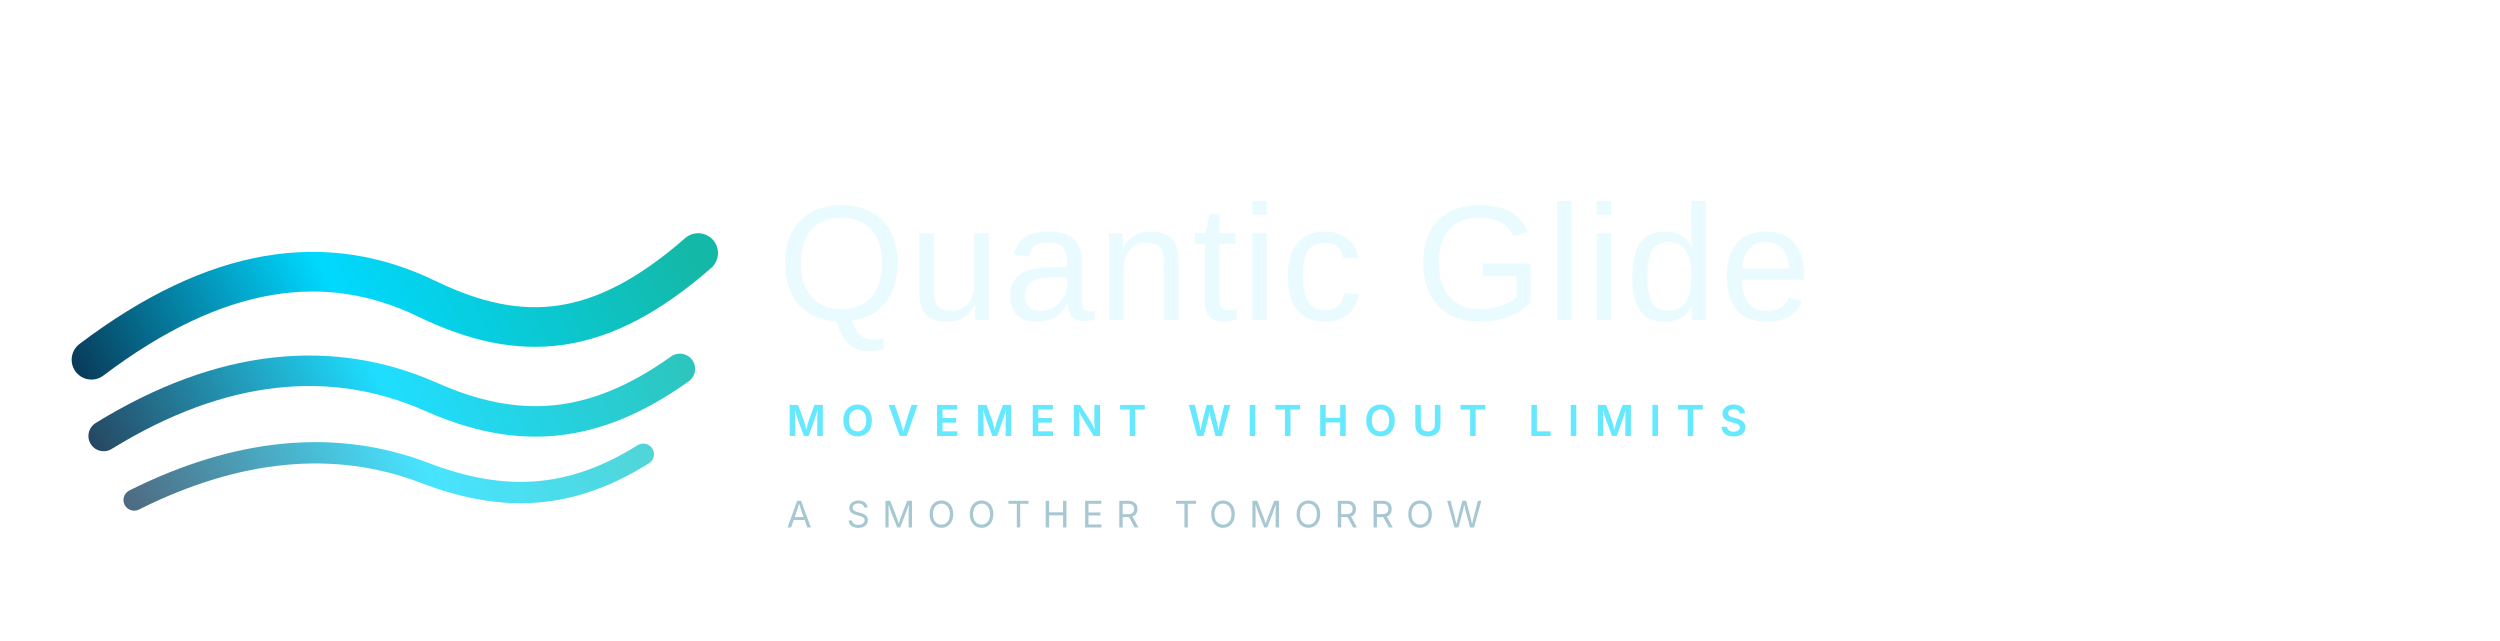
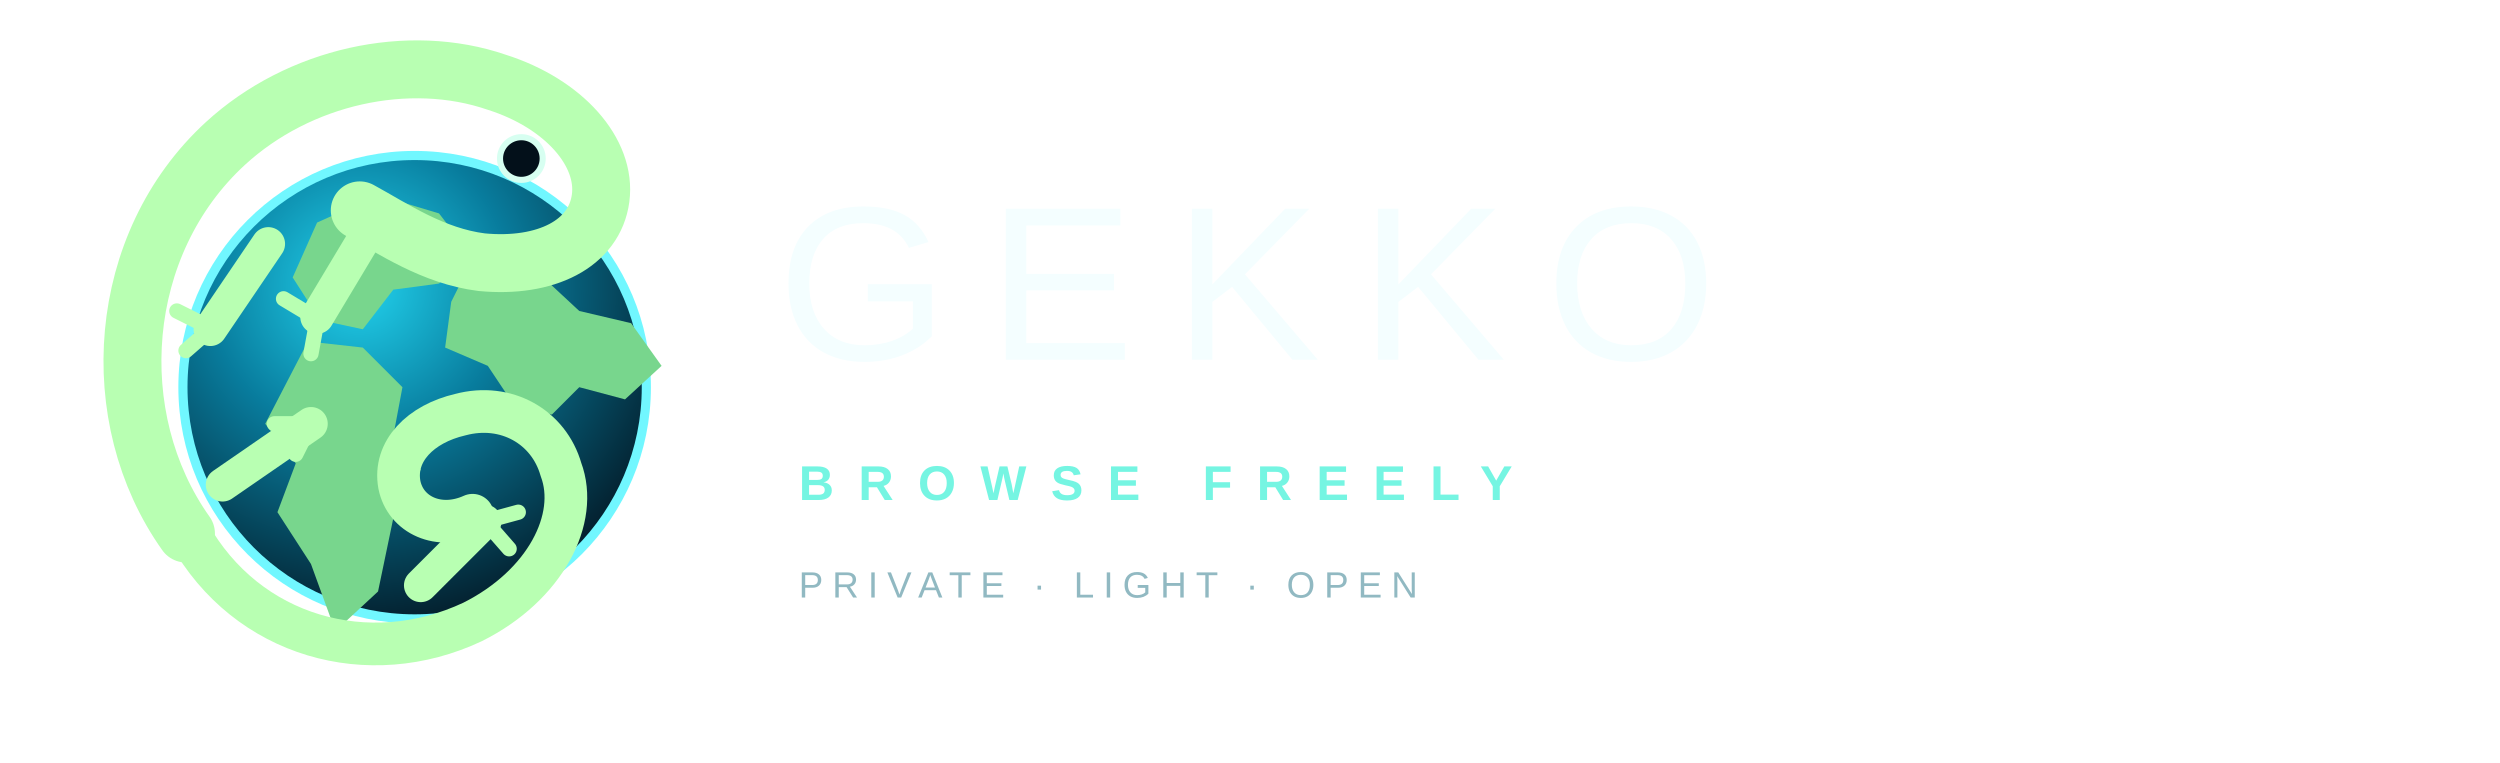
- <svg xmlns="http://www.w3.org/2000/svg" viewBox="0 0 820 210" role="img" aria-label="Quantic Glide — Movement Without Limits">
+ <svg xmlns="http://www.w3.org/2000/svg" viewBox="0 0 820 250" role="img" aria-label="GEKKO — Browse Freely">
  <defs>
-     <linearGradient id="g" x1="20" y1="145" x2="210" y2="48" gradientUnits="userSpaceOnUse">
-       <stop stop-color="#0A1F3D" />
-       <stop offset=".48" stop-color="#00D9FF" />
-       <stop offset="1" stop-color="#14B8A6" />
+     <radialGradient id="ocean" cx="38%" cy="28%" r="78%">
+       <stop stop-color="#22d3ee" />
+       <stop offset=".42" stop-color="#087c9d" />
+       <stop offset="1" stop-color="#031521" />
+     </radialGradient>
+     <linearGradient id="skin" x1="25" y1="20" x2="195" y2="220">
+       <stop stop-color="#b8ffb2" />
+       <stop offset=".24" stop-color="#48efb8" />
+       <stop offset=".62" stop-color="#14b8a6" />
+       <stop offset="1" stop-color="#0797b7" />
    </linearGradient>
  </defs>
-   <g fill="none" stroke="url(#g)" stroke-linecap="round">
-     <path d="M30 118c41-31 77-36 110-20 31 15 57 13 89-15" stroke-width="13" />
-     <path d="M34 143c39-24 75-27 107-13 29 13 54 11 82-9" stroke-width="10" opacity=".88" />
-     <path d="M44 164c34-17 66-20 95-9 26 10 48 9 72-6" stroke-width="7" opacity=".72" />
+   <g transform="translate(16 5)">
+     <circle id="earth" cx="120" cy="122" r="76" fill="url(#ocean)" stroke="#71f7ff" stroke-width="3" />
+     <g fill="#78d68d" class="continent">
+       <path d="M88 68l20-9 20 6 10 13-10 10-15 2-10 13-14-3-9-14z" />
+       <path d="M85 107l18 2 13 13-3 16 9 11-9 16-5 24-14 13-8-22-11-17 6-16-10-13z" />
+       <path d="M139 80l21 4 14 13 17 4 10 14-12 11-15-4-9 9-13-4-8-12-14-6 2-15z" />
+     </g>
+     <g id="gecko" fill="none" stroke="url(#skin)" stroke-linecap="round" stroke-linejoin="round">
+       <path d="M45 170C18 132 22 75 58 42c24-22 60-30 89-20 22 7 36 23 34 38-2 15-18 23-39 21-16-2-29-11-40-17" stroke-width="19" />
+       <path d="M46 170c19 34 59 45 93 29 24-12 35-34 29-50-4-14-18-22-33-18-13 3-22 12-20 23 2 10 13 15 24 10" stroke-width="14" />
+       <path d="M72 75l-19 28m53-34-18 30m-31 55 29-20m36 53 21-21" stroke-width="11" />
+       <g class="toe" stroke-width="5">
+         <path d="M52 102l-10-5m11 6l-8 7m42-11l-10-6m11 7l-2 11m-1 23l-11 0m12 0l-5 10m62 22l11-3m-10 4l7 8" />
+       </g>
+     </g>
+     <circle cx="155" cy="47" r="7" fill="#03101a" stroke="#d7fff1" stroke-width="2" />
  </g>
-   <text x="255" y="105" fill="#EAFBFF" font-family="Space Grotesk,Segoe UI,Arial,sans-serif" font-size="54" font-weight="500" letter-spacing="1">Quantic Glide</text>
-   <text x="258" y="143" fill="#66E9FF" font-family="Inter,Segoe UI,Arial,sans-serif" font-size="14" font-weight="600" letter-spacing="5">MOVEMENT WITHOUT LIMITS</text>
-   <text x="258" y="173" fill="#A7C8D2" font-family="Inter,Segoe UI,Arial,sans-serif" font-size="12" letter-spacing="4">A SMOOTHER TOMORROW</text>
+   <text x="255" y="118" fill="#f4feff" font-family="Segoe UI,Arial,sans-serif" font-size="72" font-weight="300" letter-spacing="13">GEKKO</text>
+   <text x="262" y="164" fill="#75f5e2" font-family="Segoe UI,Arial,sans-serif" font-size="16" font-weight="600" letter-spacing="8">BROWSE FREELY</text>
+   <text x="262" y="196" fill="#91b9c2" font-family="Segoe UI,Arial,sans-serif" font-size="12" letter-spacing="3">PRIVATE · LIGHT · OPEN</text>
</svg>
